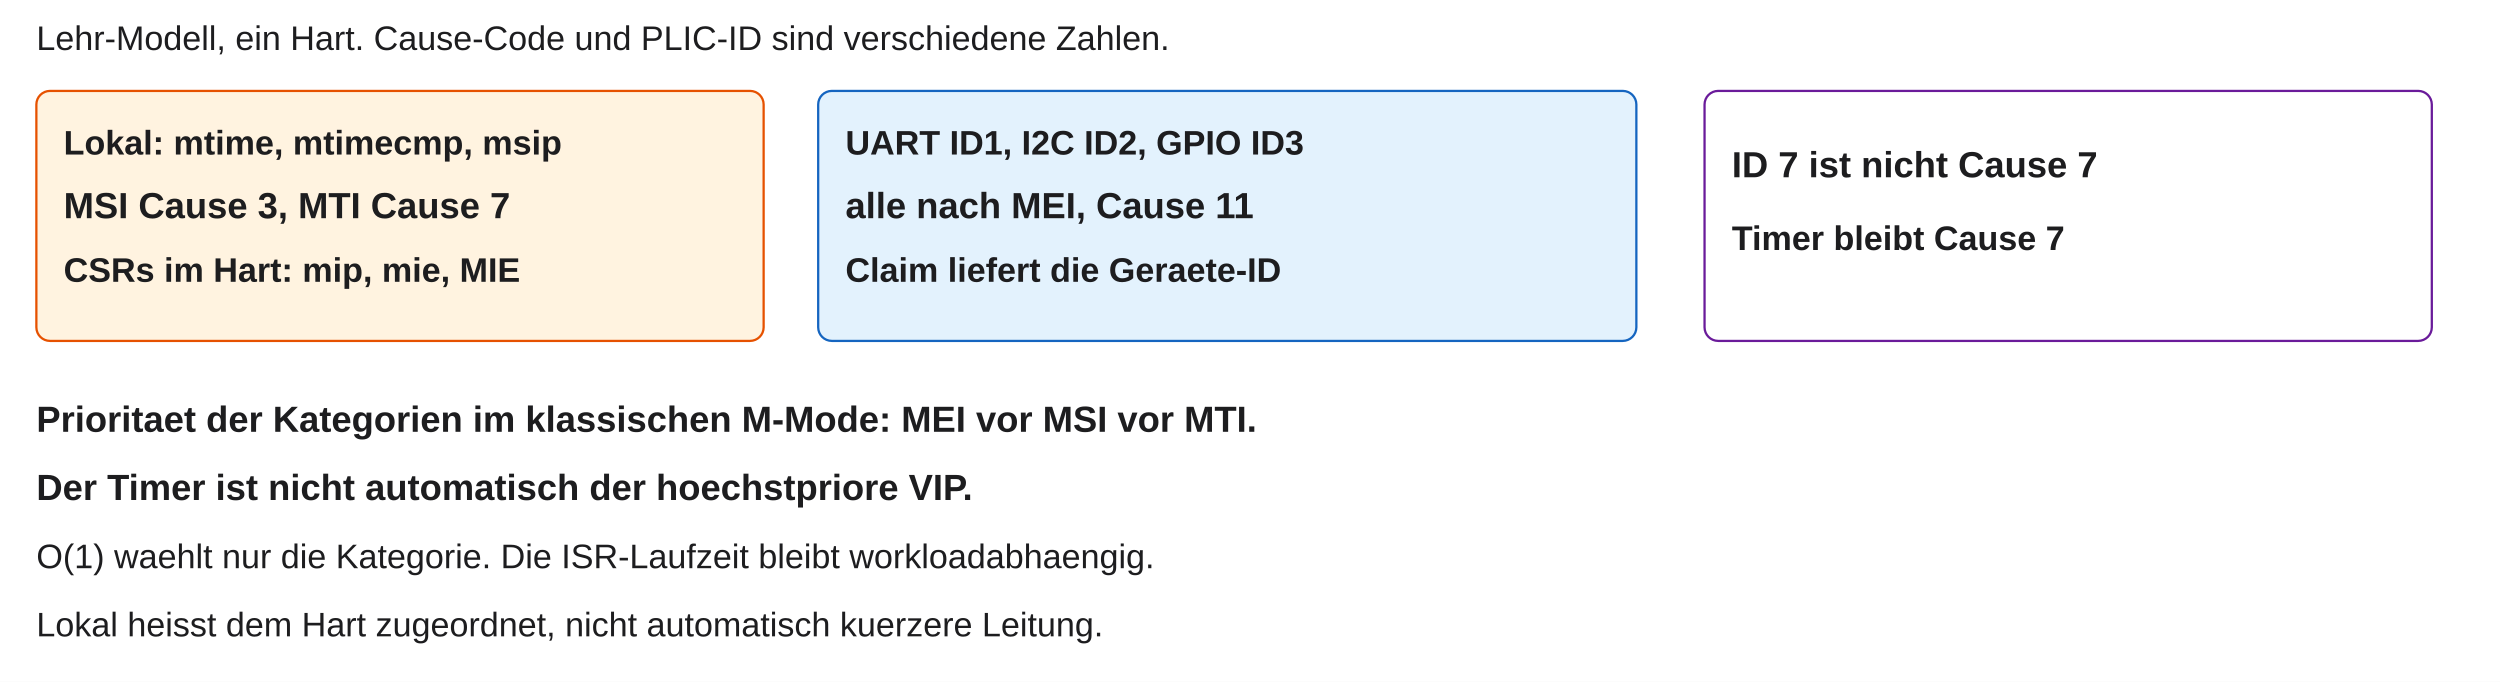
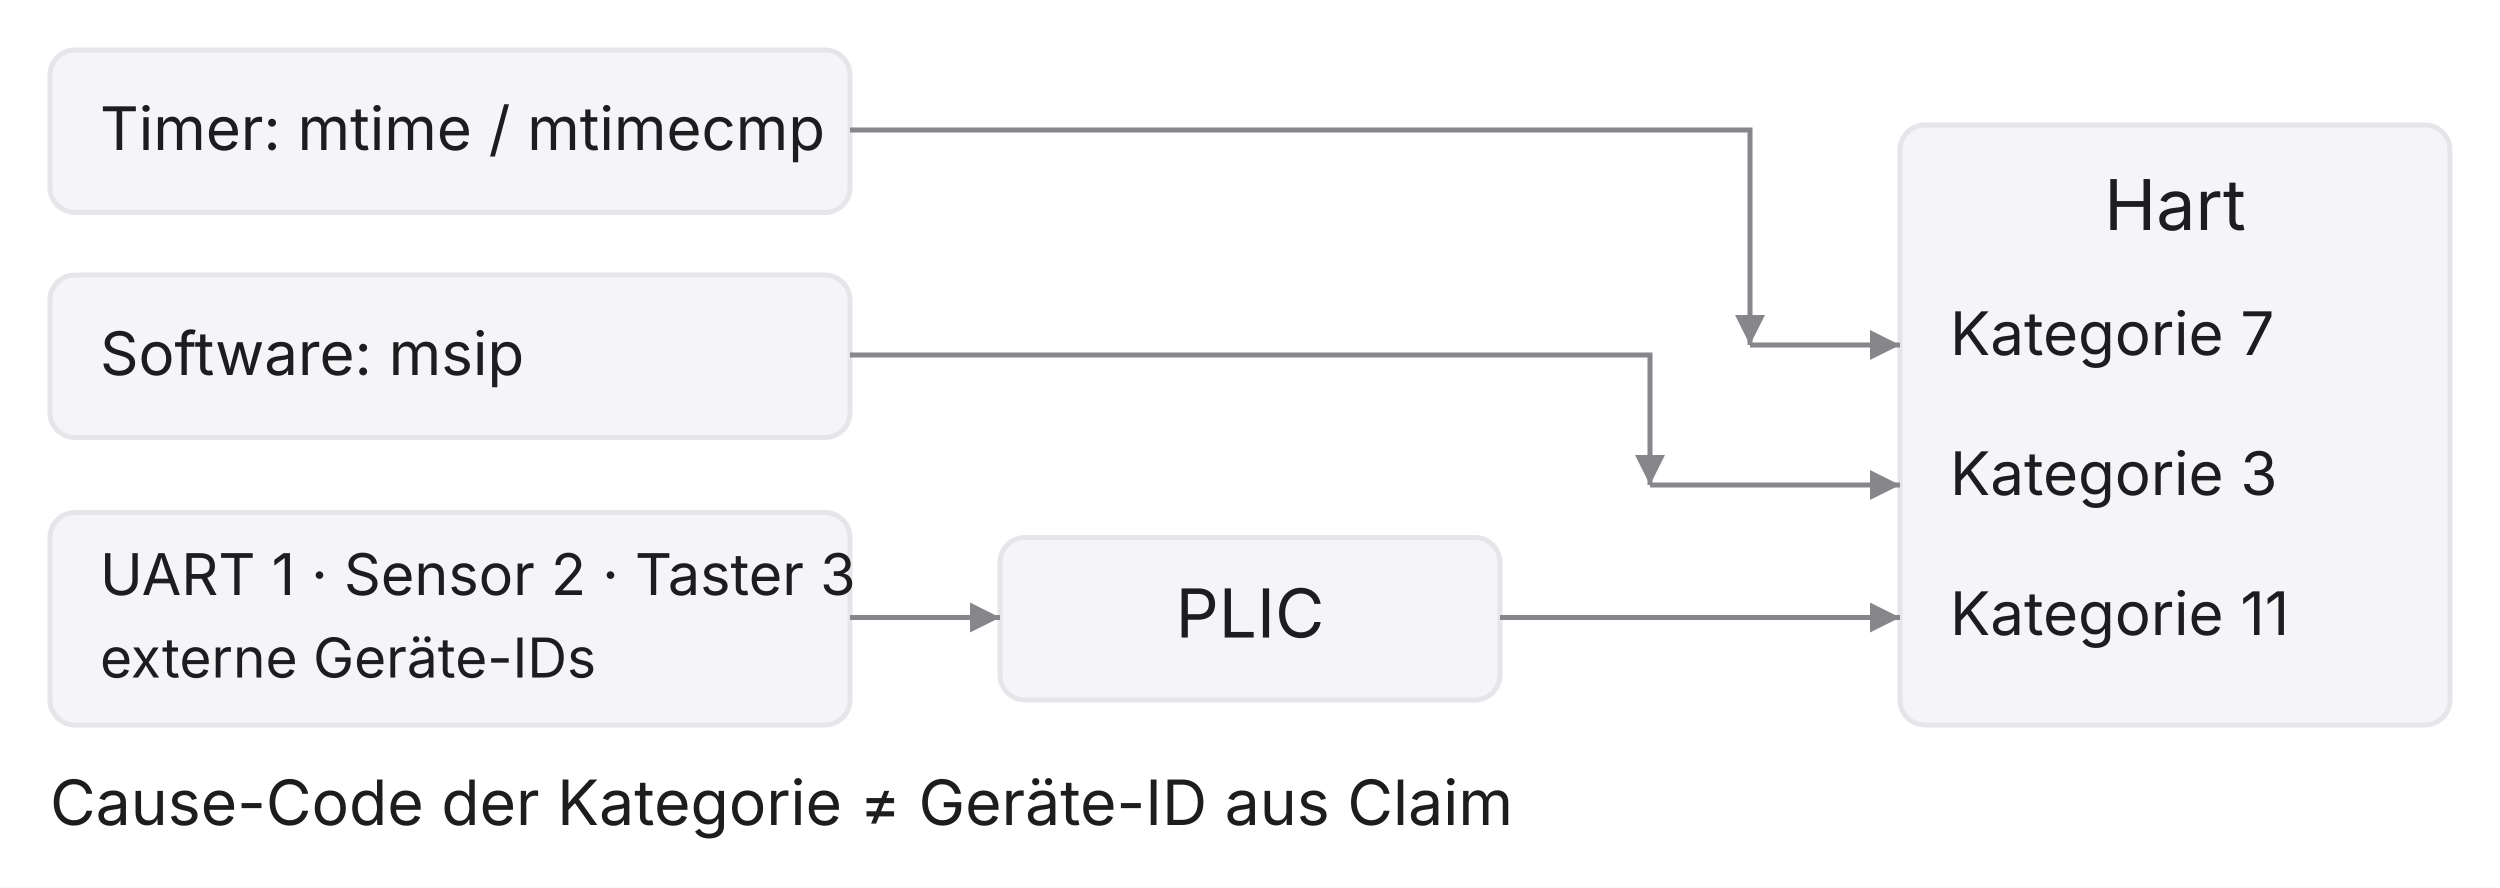
- <svg xmlns="http://www.w3.org/2000/svg" viewBox="0 0 1100 300" width="1100" height="300">
-   <rect width="1100" height="300" fill="#fff" />
-   <style>text{font-family:Arial,Helvetica,sans-serif;fill:#1D1D1F}</style>
-   <text x="16" y="22" font-size="15" font-weight="400" fill="#5F6368" text-anchor="start">Lehr-Modell, ein Hart. Cause-Code und PLIC-ID sind verschiedene Zahlen.</text>
-   <rect x="16" y="40" width="320" height="110" rx="6" fill="#FFF3E0" stroke="#E65100" />
-   <text x="28" y="68" font-size="15" font-weight="600" fill="#E65100" text-anchor="start">Lokal: mtime, mtimecmp, msip</text>
-   <text x="28" y="96" font-size="16" font-weight="600" fill="#E65100" text-anchor="start">MSI Cause 3, MTI Cause 7</text>
-   <text x="28" y="124" font-size="15" font-weight="600" fill="#1D1D1F" text-anchor="start">CSRs im Hart: mip, mie, MIE</text>
-   <rect x="360" y="40" width="360" height="110" rx="6" fill="#E3F2FD" stroke="#1565C0" />
-   <text x="372" y="68" font-size="15" font-weight="600" fill="#1565C0" text-anchor="start">UART ID1, I2C ID2, GPIO ID3</text>
-   <text x="372" y="96" font-size="16" font-weight="600" fill="#1565C0" text-anchor="start">alle nach MEI, Cause 11</text>
-   <text x="372" y="124" font-size="15" font-weight="600" fill="#1D1D1F" text-anchor="start">Claim liefert die Geraete-ID</text>
-   <rect x="750" y="40" width="320" height="110" rx="6" fill="#fff" stroke="#6A1B9A" />
-   <text x="762" y="78" font-size="16" font-weight="600" fill="#6A1B9A" text-anchor="start">ID 7 ist nicht Cause 7</text>
-   <text x="762" y="110" font-size="15" font-weight="600" fill="#1D1D1F" text-anchor="start">Timer bleibt Cause 7</text>
-   <text x="16" y="190" font-size="16" font-weight="600" fill="#1D1D1F" text-anchor="start">Prioritaet der Kategorien im klassischen M-Mode: MEI vor MSI vor MTI.</text>
-   <text x="16" y="220" font-size="16" font-weight="600" fill="#1D1D1F" text-anchor="start">Der Timer ist nicht automatisch der hoechstpriore VIP.</text>
-   <text x="16" y="250" font-size="15" font-weight="400" fill="#5F6368" text-anchor="start">O(1) waehlt nur die Kategorie. Die ISR-Laufzeit bleibt workloadabhaengig.</text>
-   <text x="16" y="280" font-size="15" font-weight="400" fill="#5F6368" text-anchor="start">Lokal heisst dem Hart zugeordnet, nicht automatisch kuerzere Leitung.</text>
+ <svg xmlns="http://www.w3.org/2000/svg" width="1000" height="355" viewBox="0 0 1000 355" role="img">
+   <style>text{font-family:Inter,Arial,sans-serif;font-weight:400}</style>
+   <rect width="1000" height="355" fill="#FFFFFF" />
+   <defs>
+     <marker id="arrow" markerWidth="8" markerHeight="8" refX="6" refY="3" orient="auto">
+       <path d="M0,0 L6,3 L0,6 Z" fill="#86868B" />
+     </marker>
+   </defs>
+   <rect x="20" y="20" width="320" height="65" rx="10" fill="#F5F5F7" stroke="#E5E5EA" stroke-width="2" />
+   <text x="40" y="60" font-size="24" text-anchor="start" fill="#1D1D1F">Timer: mtime / mtimecmp</text>
+   <rect x="20" y="110" width="320" height="65" rx="10" fill="#F5F5F7" stroke="#E5E5EA" stroke-width="2" />
+   <text x="40" y="150" font-size="24" text-anchor="start" fill="#1D1D1F">Software: msip</text>
+   <rect x="20" y="205" width="320" height="85" rx="10" fill="#F5F5F7" stroke="#E5E5EA" stroke-width="2" />
+   <text x="40" y="238" font-size="23" text-anchor="start" fill="#1D1D1F">UART 1 · Sensor 2 · Taster 3</text>
+   <text x="40" y="271" font-size="22" text-anchor="start" fill="#1D1D1F">externe Geräte-IDs</text>
+   <rect x="400" y="215" width="200" height="65" rx="10" fill="#F5F5F7" stroke="#E5E5EA" stroke-width="2" />
+   <text x="500" y="255" font-size="27" text-anchor="middle" fill="#1D1D1F">PLIC</text>
+   <rect x="760" y="50" width="220" height="240" rx="10" fill="#F5F5F7" stroke="#E5E5EA" stroke-width="2" />
+   <text x="870" y="92" font-size="28" text-anchor="middle" fill="#1D1D1F">Hart</text>
+   <text x="780" y="142" font-size="24" text-anchor="start" fill="#1D1D1F">Kategorie 7</text>
+   <text x="780" y="198" font-size="24" text-anchor="start" fill="#1D1D1F">Kategorie 3</text>
+   <text x="780" y="254" font-size="24" text-anchor="start" fill="#1D1D1F">Kategorie 11</text>
+   <path d="M340,52 H700 V138" fill="none" stroke="#86868B" stroke-width="2" marker-end="url(#arrow)" />
+   <path d="M700,138 H760 V138" fill="none" stroke="#86868B" stroke-width="2" marker-end="url(#arrow)" />
+   <path d="M340,142 H660 V194" fill="none" stroke="#86868B" stroke-width="2" marker-end="url(#arrow)" />
+   <path d="M660,194 H760 V194" fill="none" stroke="#86868B" stroke-width="2" marker-end="url(#arrow)" />
+   <path d="M340,247 H400 V247" fill="none" stroke="#86868B" stroke-width="2" marker-end="url(#arrow)" />
+   <path d="M600,247 H760 V247" fill="none" stroke="#86868B" stroke-width="2" marker-end="url(#arrow)" />
+   <text x="20" y="330" font-size="25" text-anchor="start" fill="#1D1D1F">Cause-Code der Kategorie ≠ Geräte-ID aus Claim</text>
</svg>
